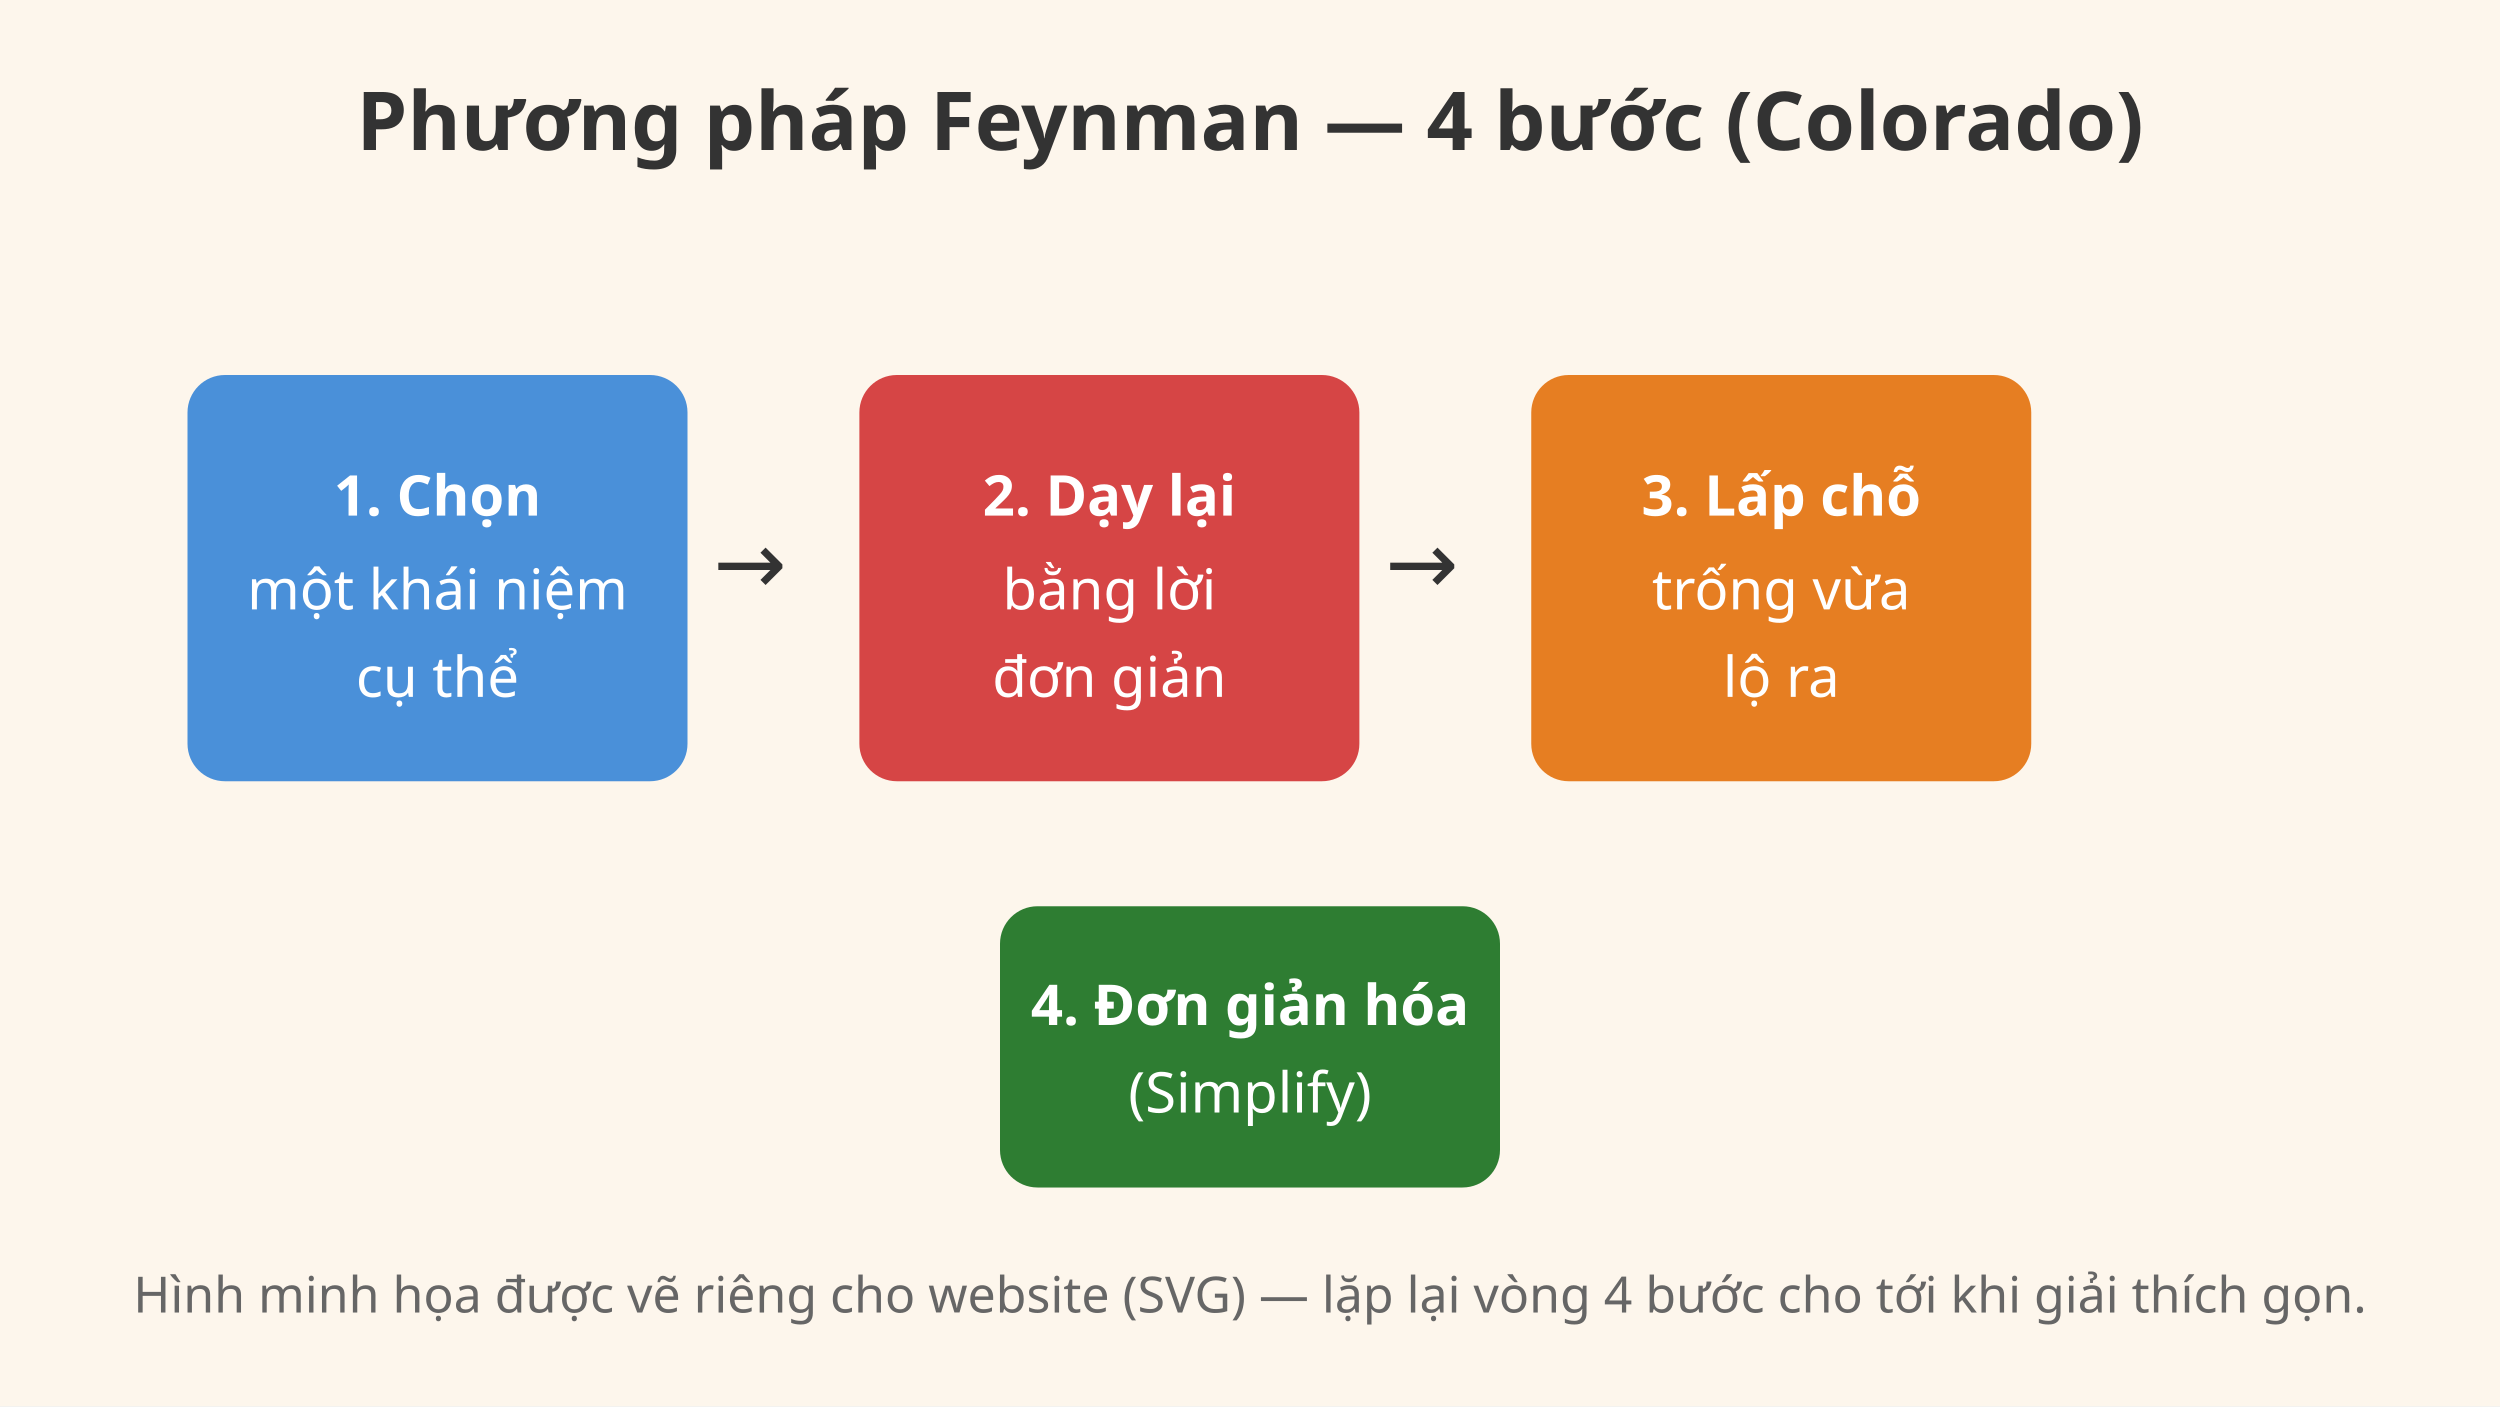
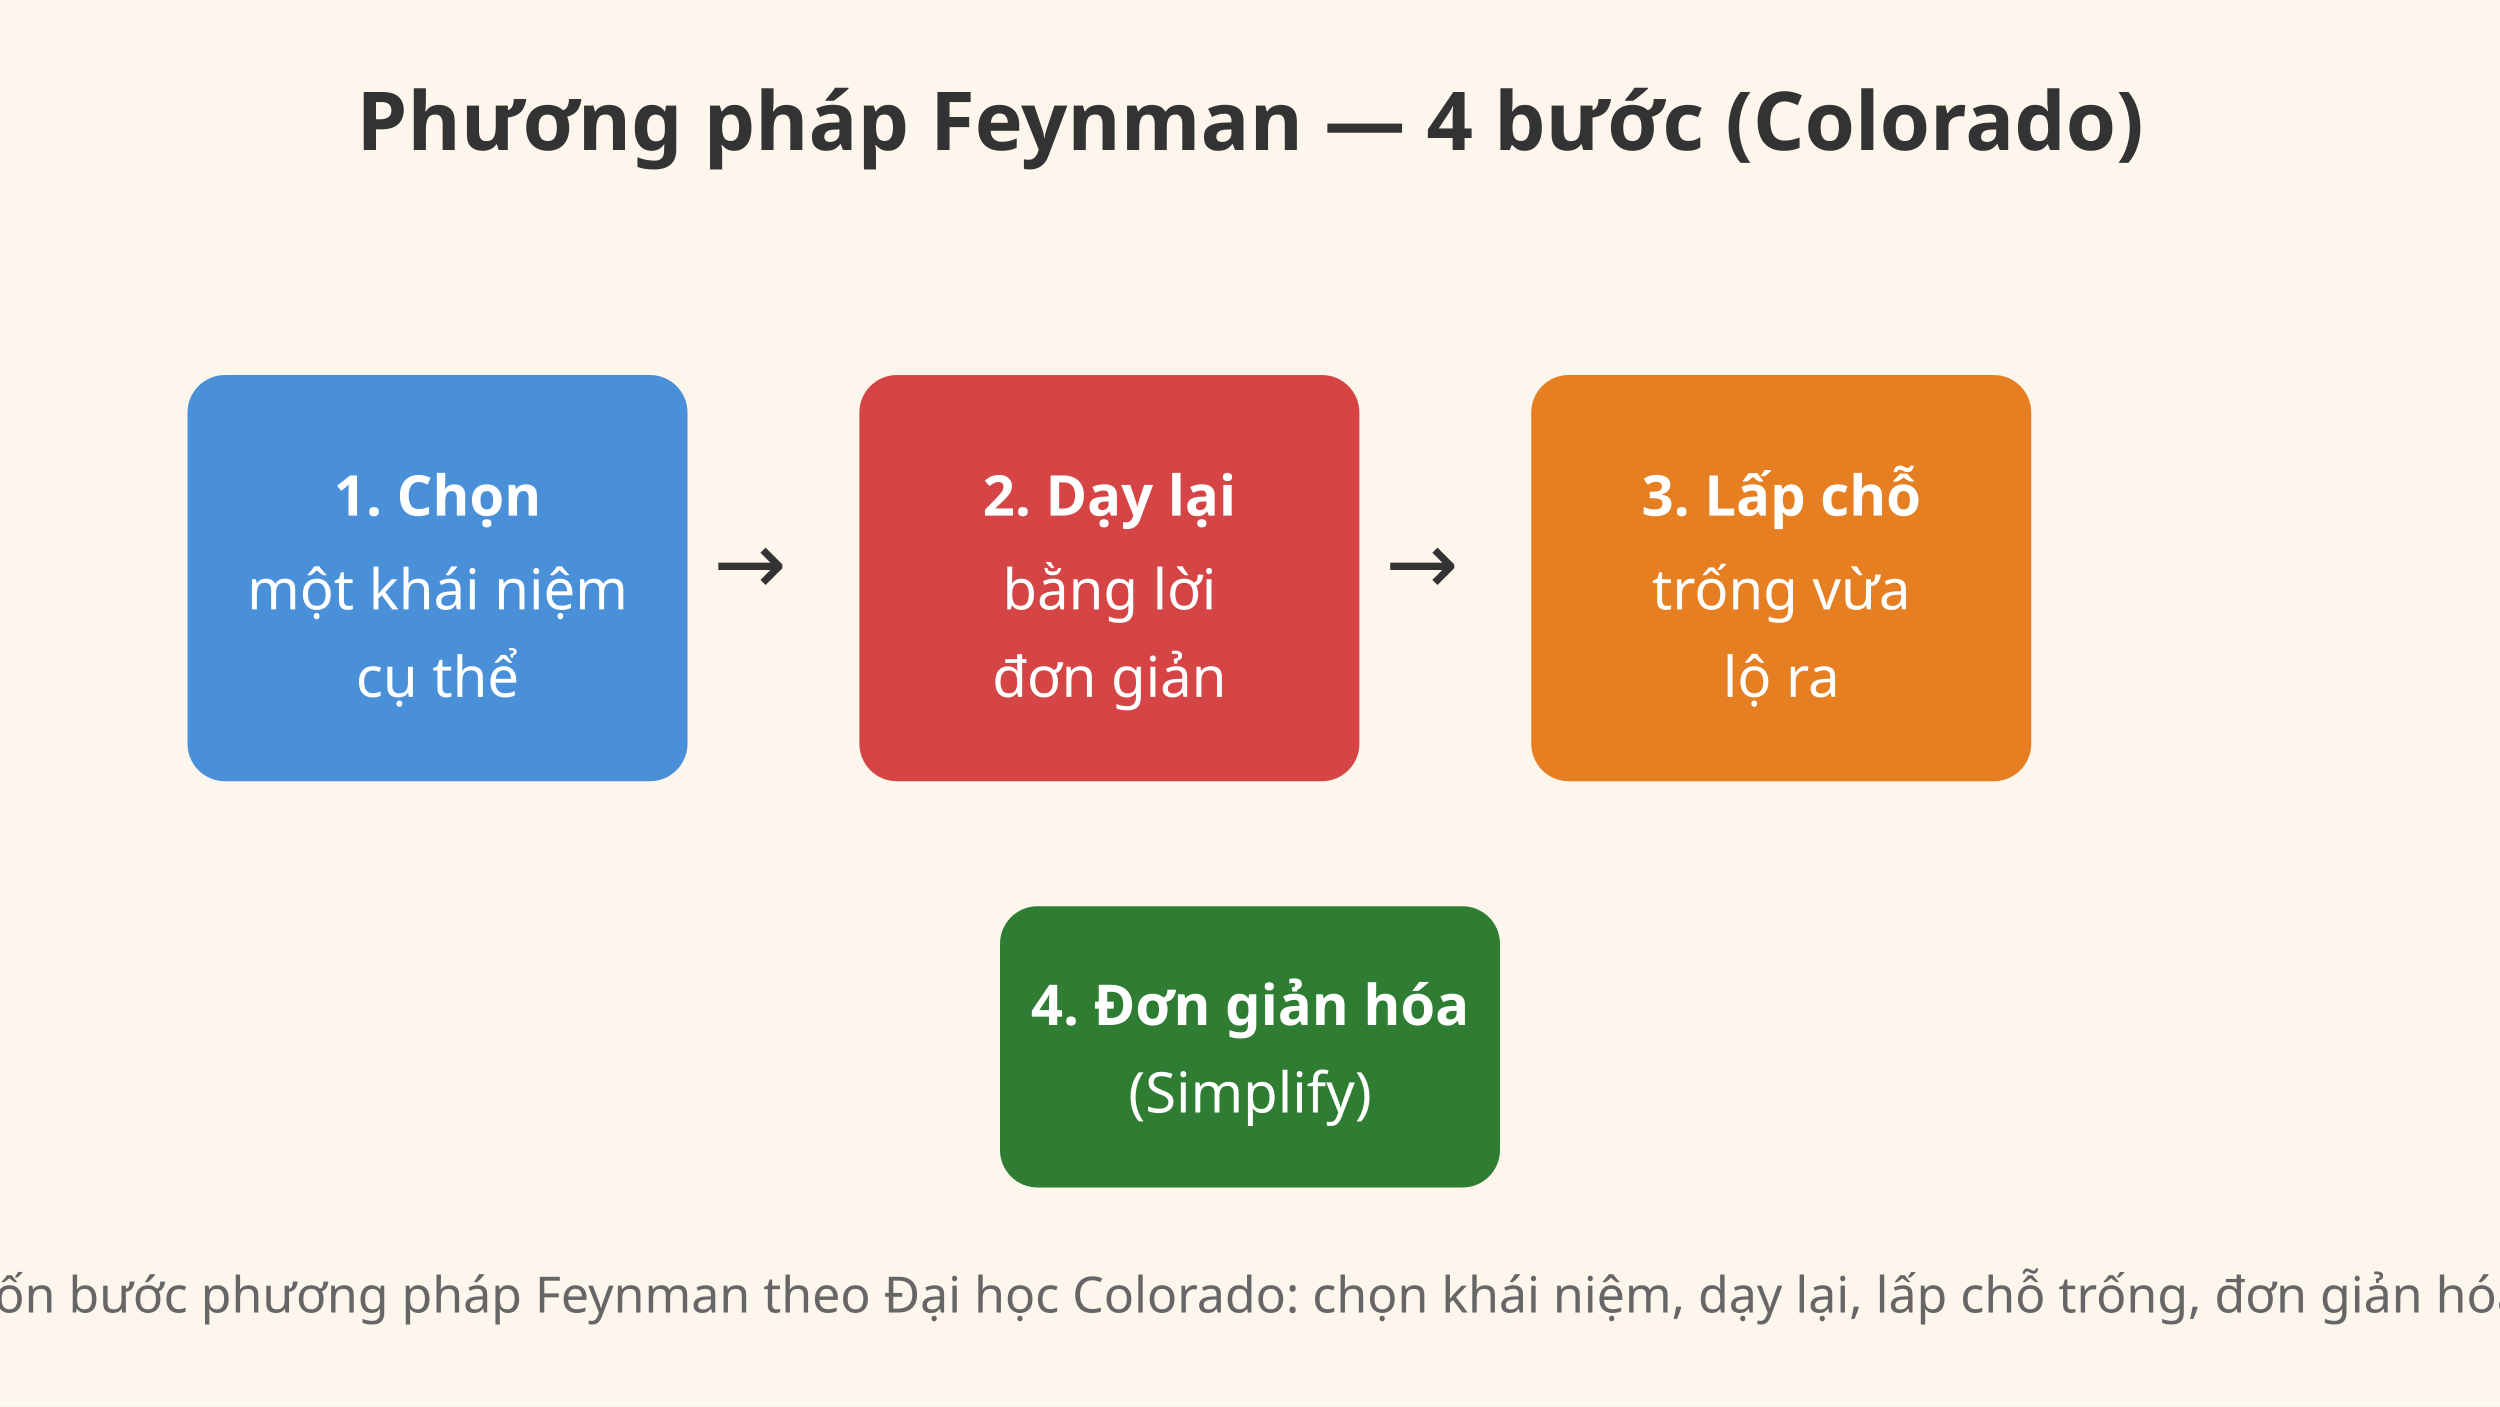
<svg xmlns="http://www.w3.org/2000/svg" width="800" height="450" viewBox="0 0 800 450" role="img" aria-label="Sơ đồ bốn bước phương pháp Feynman theo Đại học Colorado: chọn khái niệm, dạy lại, lấp chỗ trống, đơn giản hóa">
  <rect width="800" height="450" fill="#fdf6ec" />
  <text x="400" y="48" font-family="sans-serif" font-size="26" font-weight="bold" text-anchor="middle" fill="#333333">Phương pháp Feynman — 4 bước (Colorado)</text>
  <g font-family="sans-serif" font-size="18" text-anchor="middle">
    <rect x="60" y="120" width="160" height="130" rx="12" fill="#4a90d9" />
    <text x="140" y="165" fill="#ffffff" font-weight="bold">1. Chọn</text>
    <text x="140" y="195" fill="#ffffff">một khái niệm</text>
    <text x="140" y="223" fill="#ffffff">cụ thể</text>
    <text x="240" y="190" font-size="28" fill="#333333">→</text>
    <rect x="275" y="120" width="160" height="130" rx="12" fill="#d64545" />
    <text x="355" y="165" fill="#ffffff" font-weight="bold">2. Dạy lại</text>
    <text x="355" y="195" fill="#ffffff">bằng lời</text>
    <text x="355" y="223" fill="#ffffff">đơn giản</text>
    <text x="455" y="190" font-size="28" fill="#333333">→</text>
    <rect x="490" y="120" width="160" height="130" rx="12" fill="#e67e22" />
    <text x="570" y="165" fill="#ffffff" font-weight="bold">3. Lấp chỗ</text>
    <text x="570" y="195" fill="#ffffff">trống vừa</text>
    <text x="570" y="223" fill="#ffffff">lộ ra</text>
  </g>
  <g font-family="sans-serif" font-size="18" text-anchor="middle">
    <rect x="320" y="290" width="160" height="90" rx="12" fill="#2e7d32" />
    <text x="400" y="328" fill="#ffffff" font-weight="bold">4. Đơn giản hóa</text>
    <text x="400" y="356" fill="#ffffff">(Simplify)</text>
  </g>
-   <text x="400" y="420" font-family="sans-serif" font-size="16" text-anchor="middle" fill="#666666">Hình minh họa được vẽ riêng cho website (SVG) — lặp lại vòng 4 bước cho tới khi giải thích gọn.</text>
+   <text x="400" y="420" font-family="sans-serif" font-size="16" text-anchor="middle" fill="#666666">Bốn bước phương pháp Feynman theo Đại học Colorado: chọn khái niệm, dạy lại, lấp chỗ trống, đơn giản hóa.</text>
</svg>
